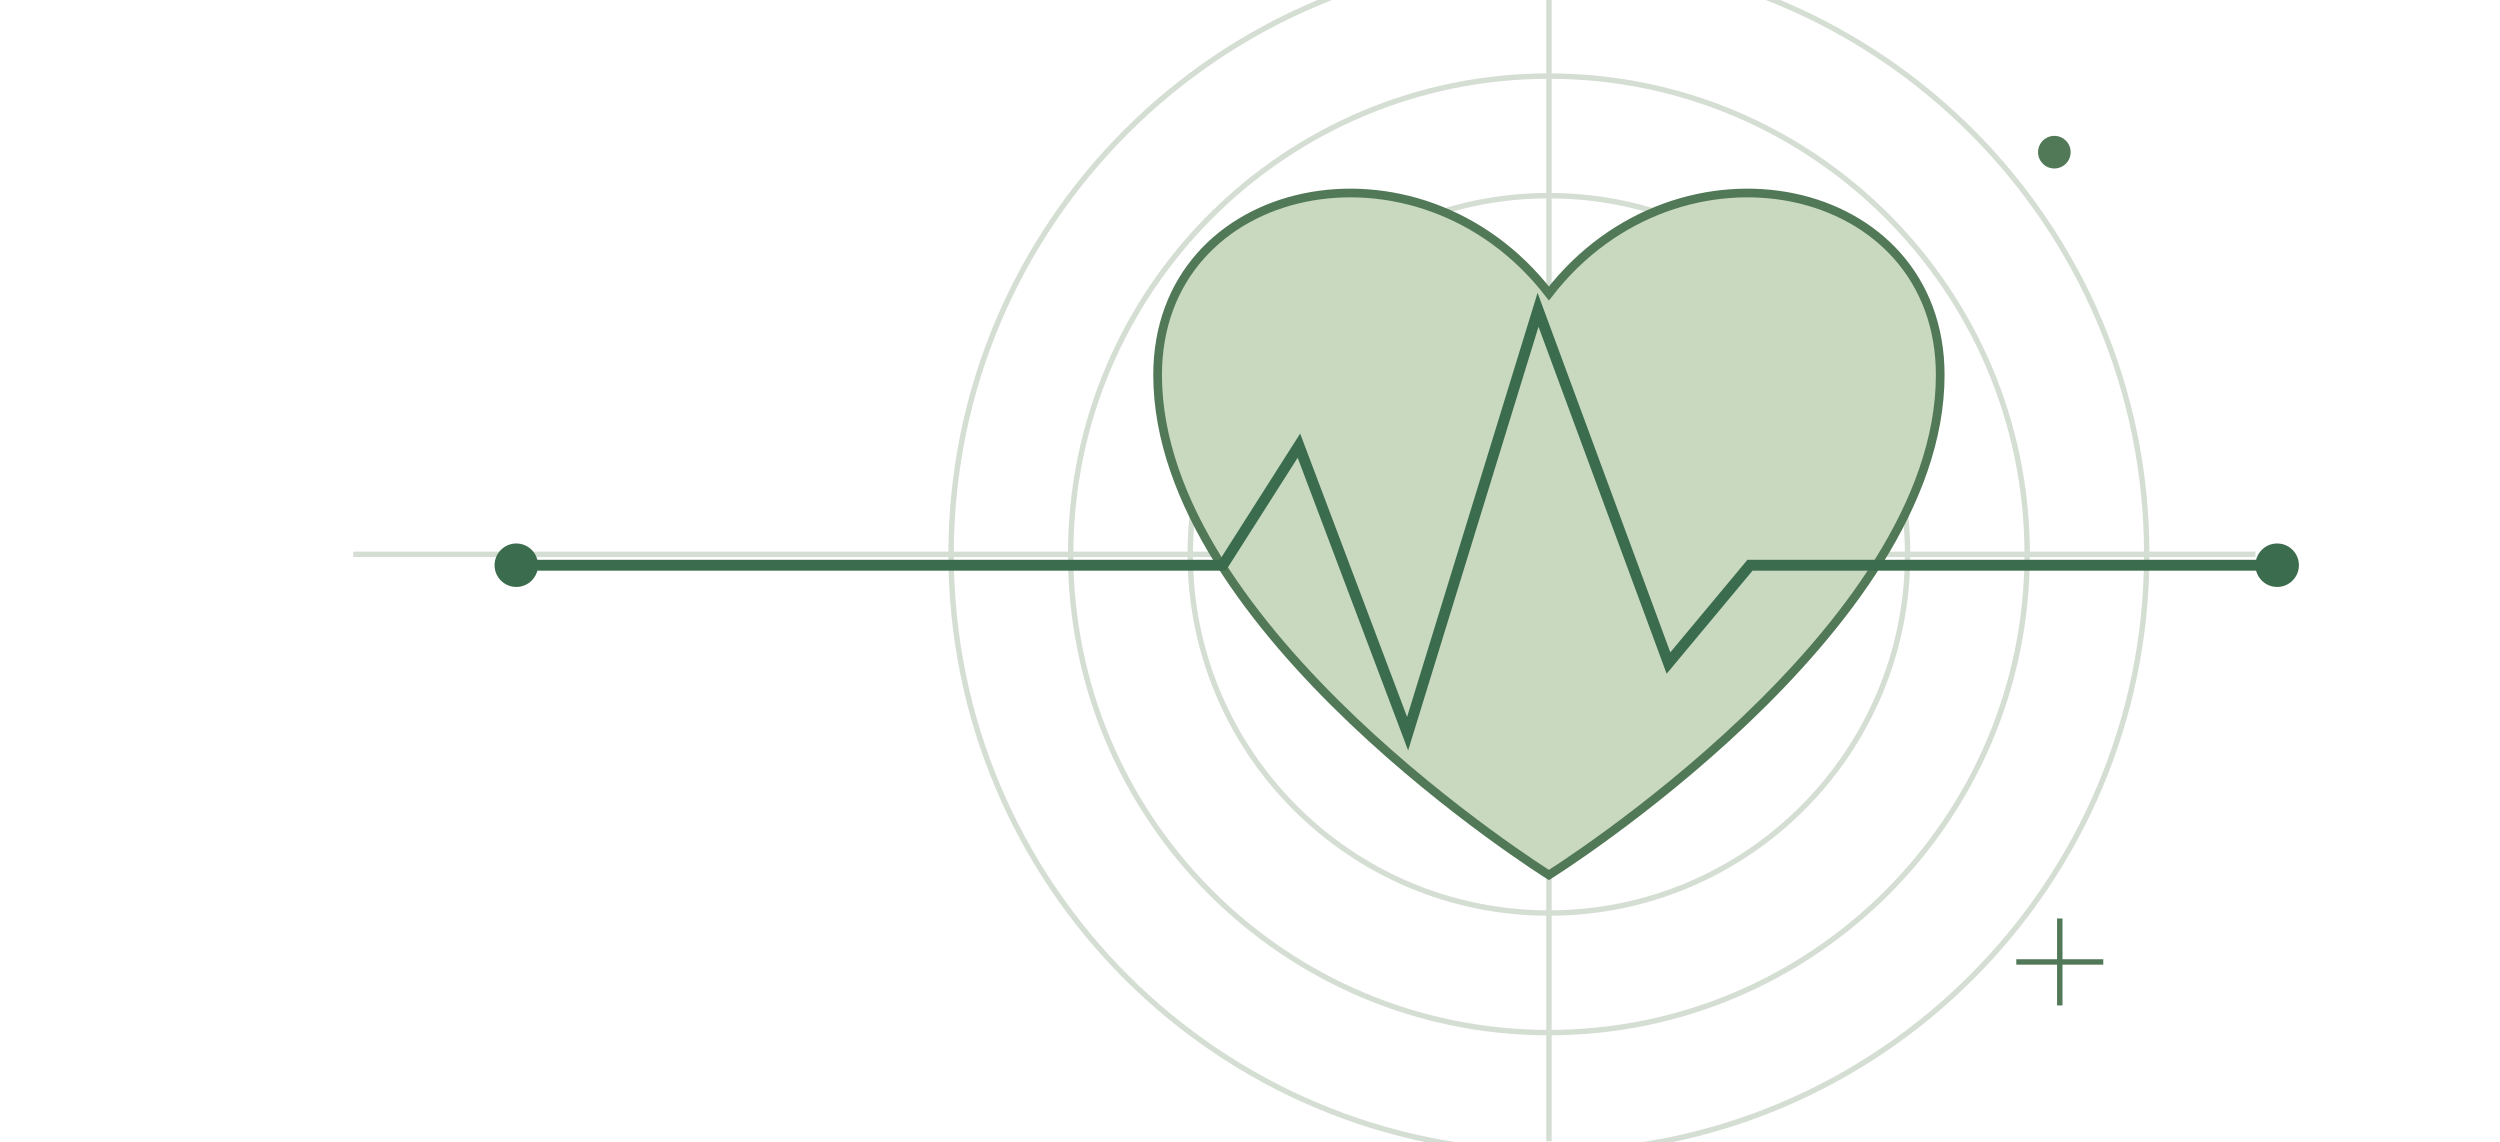
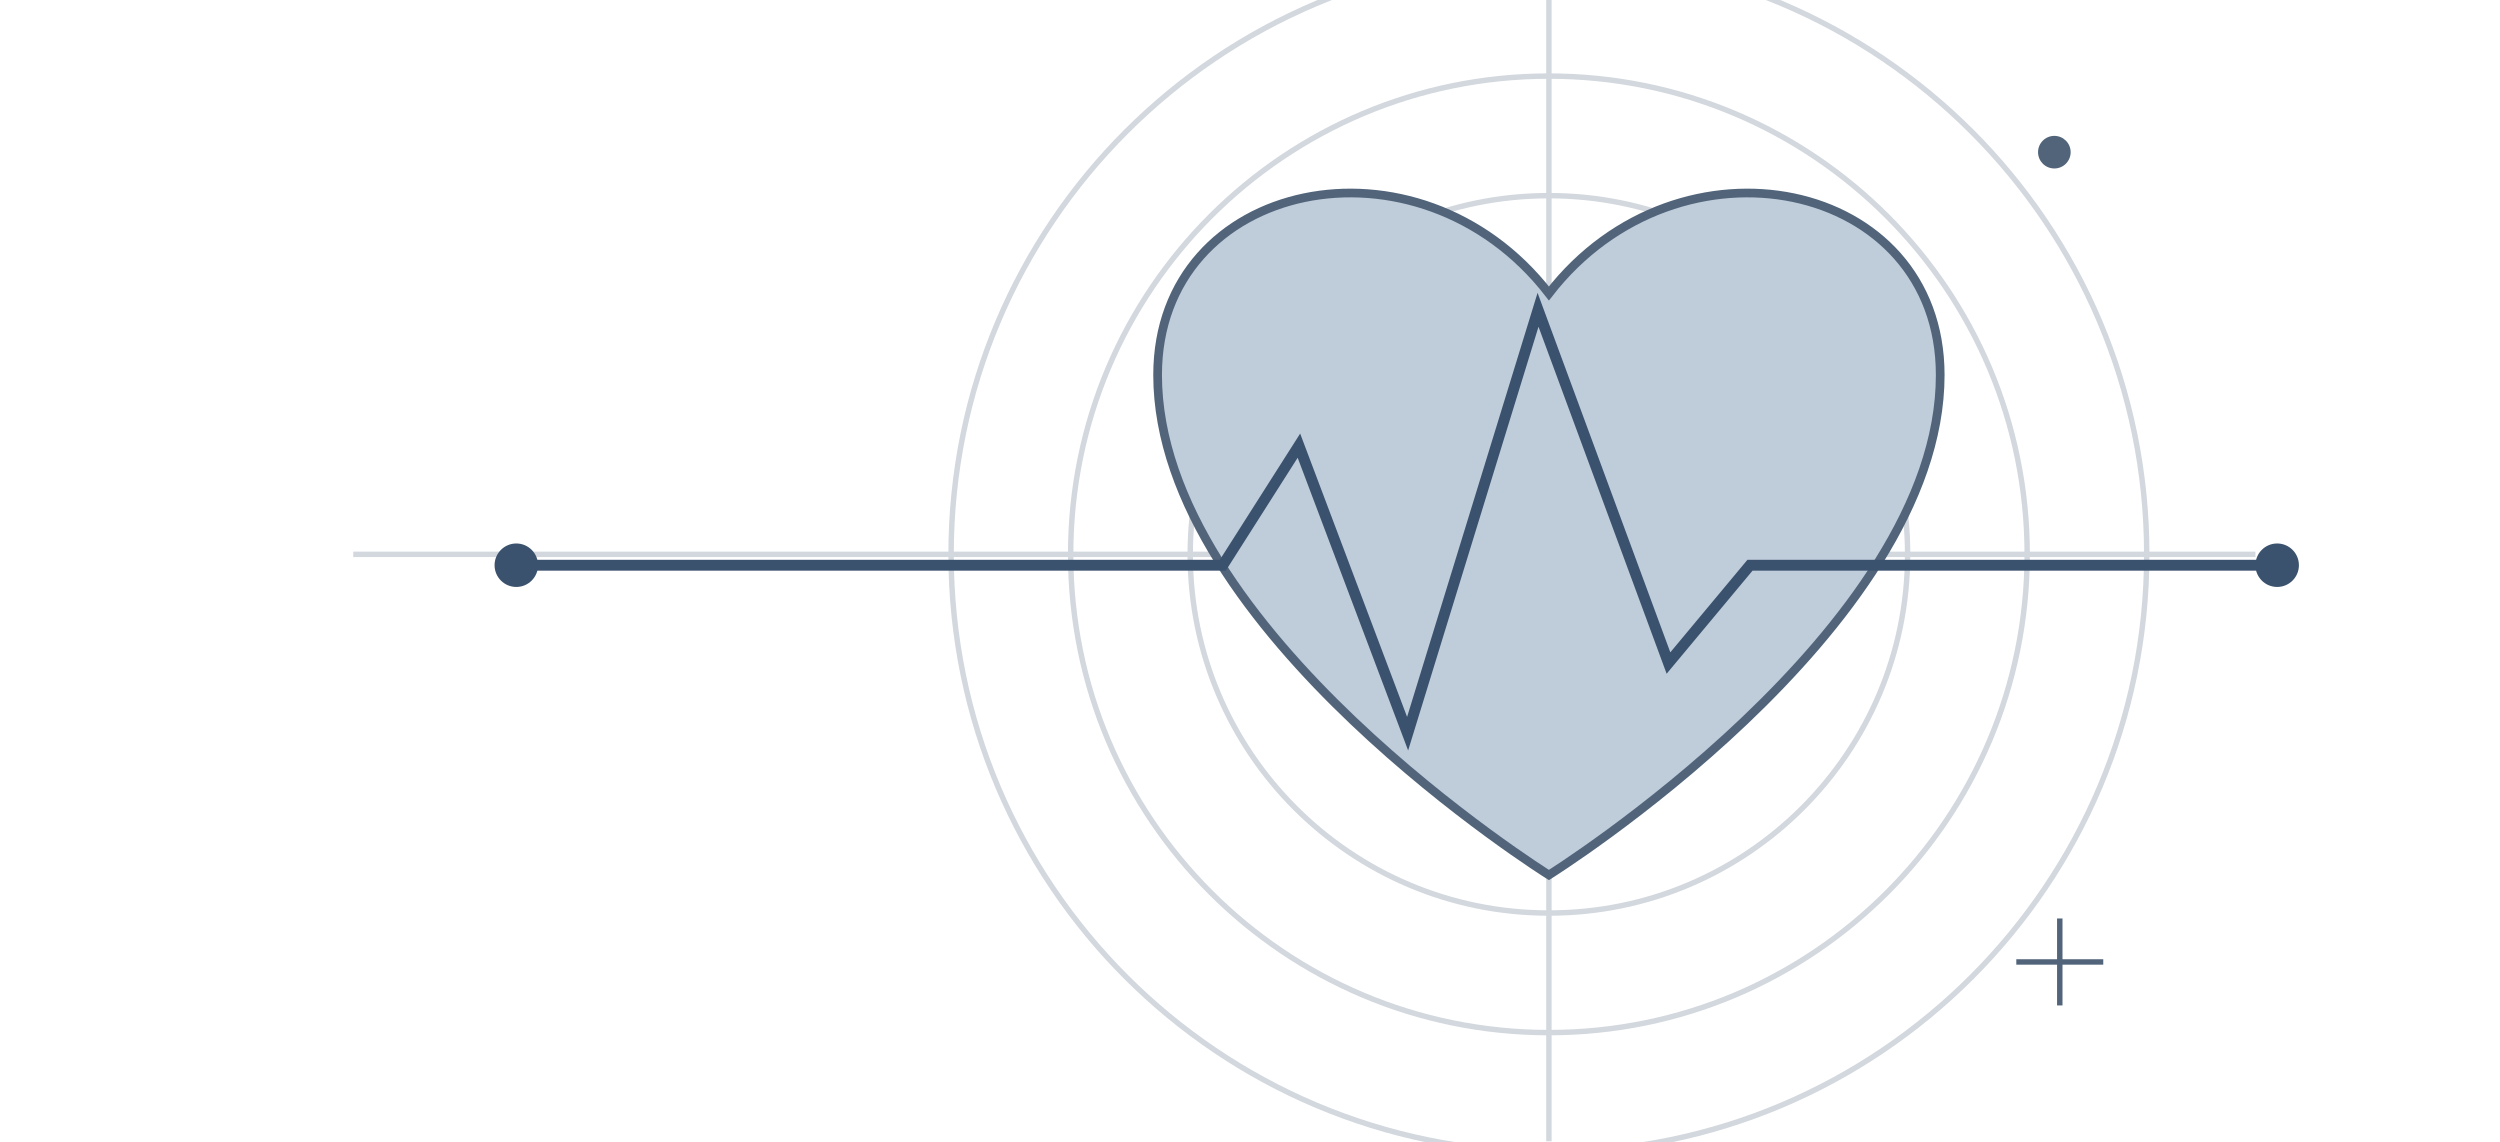
<svg xmlns="http://www.w3.org/2000/svg" viewBox="0 0 460 210">
-   <g fill="none" stroke="#789773" stroke-width="1" opacity=".32">
+   <g fill="none" stroke="#728498" stroke-width="1" opacity=".32">
    <circle cx="285" cy="102" r="88" />
    <circle cx="285" cy="102" r="66" />
    <circle cx="285" cy="102" r="110" />
    <path d="M65 102h350M285 0v210" />
  </g>
-   <path d="M285 161s-72-45-72-92c0-36 48-46 72-15 24-31 72-21 72 15 0 47-72 92-72 92Z" fill="#c8d9c0" stroke="#527957" stroke-width="1.6" />
-   <path d="M95 104h130l14-22 20 53 24-78 24 65 15-18h97" stroke="#3b6c4d" stroke-width="2" fill="none" />
-   <circle cx="95" cy="104" r="4" fill="#3b6c4d" />
-   <circle cx="419" cy="104" r="4" fill="#3b6c4d" />
-   <g fill="#527957">
+   <path d="M285 161s-72-45-72-92c0-36 48-46 72-15 24-31 72-21 72 15 0 47-72 92-72 92Z" fill="#bfccda" stroke="#51647a" stroke-width="1.6" />
+   <path d="M95 104h130l14-22 20 53 24-78 24 65 15-18h97" stroke="#3a526d" stroke-width="2" fill="none" />
+   <circle cx="95" cy="104" r="4" fill="#3a526d" />
+   <circle cx="419" cy="104" r="4" fill="#3a526d" />
+   <g fill="#51647a">
    <circle cx="378" cy="28" r="3" />
-     <path d="M371 177h16m-8-8v16" stroke="#527957" />
+     <path d="M371 177h16m-8-8v16" stroke="#51647a" />
  </g>
</svg>
